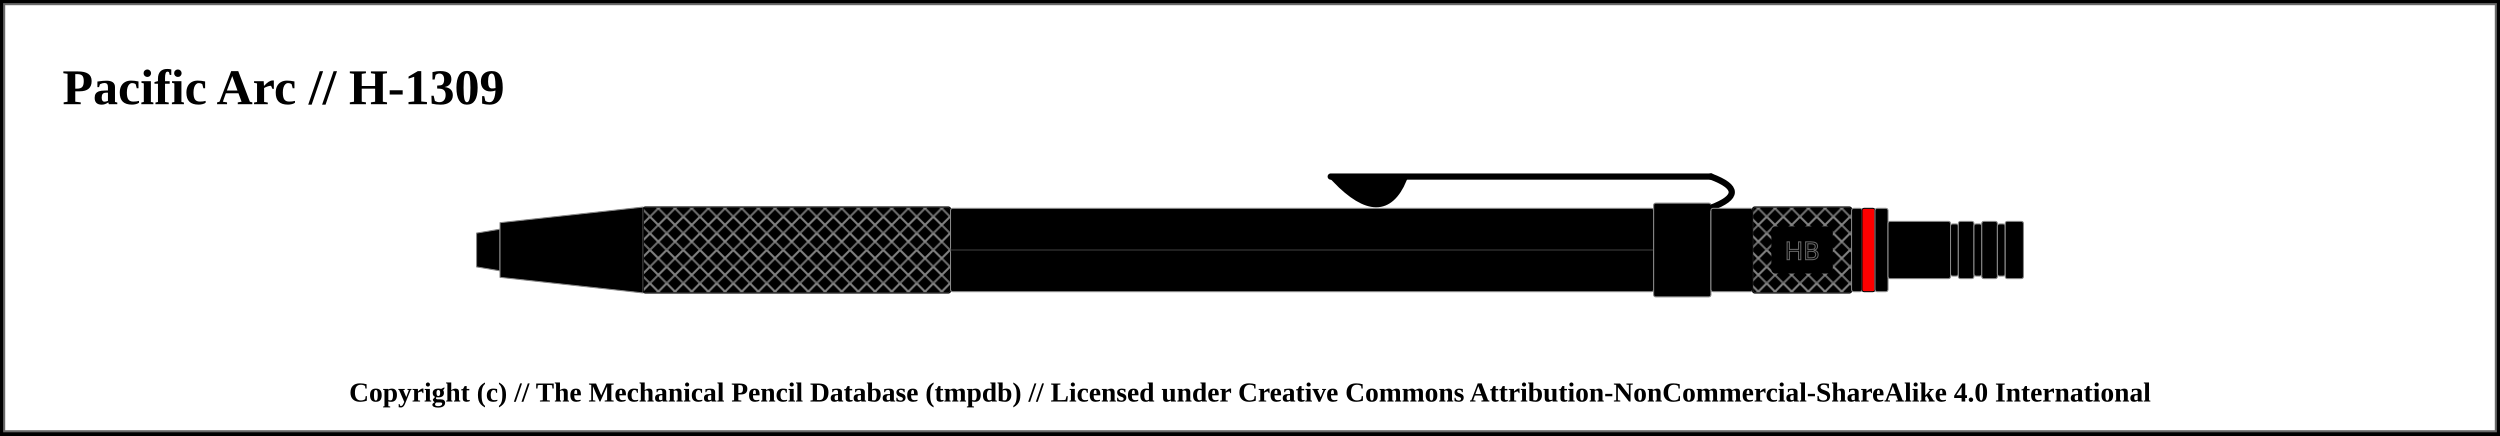
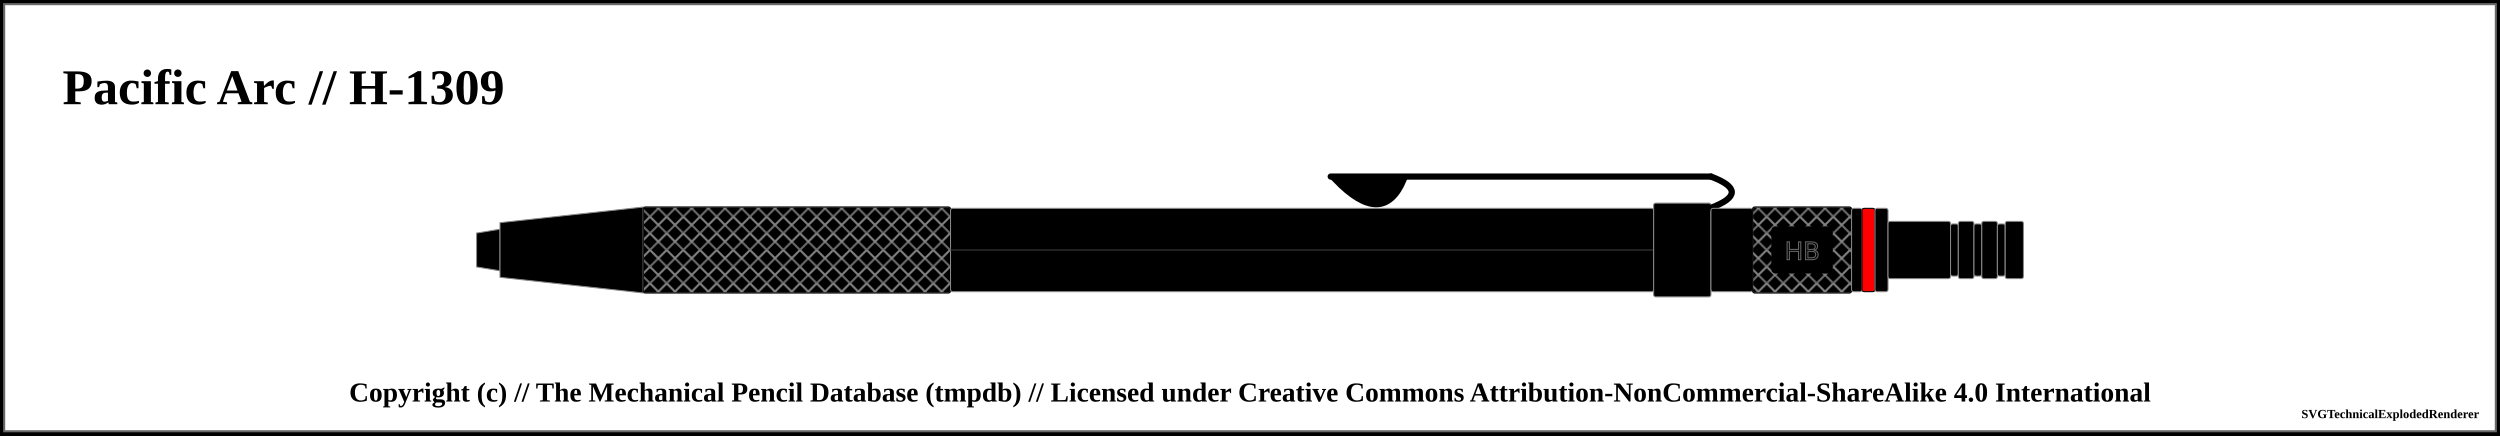
<svg xmlns="http://www.w3.org/2000/svg" width="1200" height="209">
  <pattern id="diagonalHatch" patternUnits="userSpaceOnUse" width="8" height="8">
    <path stroke="dimgray" stroke-linecap="round" stroke-width="1" d="M 4,4 L 8,8" />
    <path stroke="dimgray" stroke-linecap="round" stroke-width="1" d="M 4,4 L 0,8" />
    <path stroke="gray" stroke-linecap="round" stroke-width="1" d="M 4,4 L 8,0" />
    <path stroke="gray" stroke-linecap="round" stroke-width="1" d="M 4,4 L 0,0" />
  </pattern>
  <pattern id="spring" patternUnits="userSpaceOnUse" width="8" height="100">
    <path stroke="dimgray" stroke-linecap="round" stroke-width="2" d="M 0,0 L 8,100" />
    <path stroke="white" stroke-linecap="round" stroke-width="1" d="M 0,0 L 8,100" />
  </pattern>
  <rect x="0" y="0" width="1200" height="209" fill="white" stroke="black" stroke-width="4" />
  <rect x="2" y="2" width="1196" height="205" fill="white" stroke="dimgray" stroke-width="1" />
  <g transform="rotate(0 0 0)">
    <text x="30" y="50" font-size="2.0em" font-weight="bold"> Pacific Arc // H-1309 </text>
    <path d="M228.75 111.875 L240 110 L240 130 L228.75 128.125 Z" stroke-width="0.5" stroke="#888888" stroke-linejoin="round" fill="#000000" />
    <path d="M240 106.875 L308.75 99.375 L308.75 140.625 L240 133.125 Z" stroke-width="0.5" stroke="#888888" stroke-linejoin="round" fill="#000000" />
    <rect x="308.75" y="99.375" width="147.5" height="41.25" rx="1" ry="1" stroke-width="0.5" stroke="#888888" fill="#000000" />
    <rect x="308.75" y="99.375" width="147.5" height="41.25" rx="1" ry="1" stroke-width="0.5" stroke="black" fill="url(#diagonalHatch)" />
    <rect x="456.25" y="100" width="337.5" height="40" rx="1" ry="1" stroke-width="0.5" stroke="#888888" fill="#000000" />
    <line x1="456.25" y1="120" x2="793.75" y2="120" stroke-width="1.5" stroke="black" fill="none" stroke-opacity="0.5" />
    <line x1="456.25" y1="120" x2="793.75" y2="120" stroke-width="0.5" stroke="gray" fill="none" stroke-opacity="0.5" />
    <rect x="793.75" y="97.5" width="27.5" height="45" rx="1" ry="1" stroke-width="0.5" stroke="#888888" fill="#000000" />
    <path d="M641 86.25 Q663.75 109.75 673.75 86.25 Z" stroke-width="3" stroke="black" fill="dimgray" stroke-linecap="round" />
    <line x1="638.75" y1="84.75" x2="821.25" y2="84.75" stroke-width="3" stroke="black" fill="dimgray" stroke-linecap="round" />
/&gt;<path d="M821.25 84.75 Q841.25 92.25 821.25 99.75" stroke-width="3" stroke="black" fill="none" stroke-linecap="round" />
    <path d="M641 86.25 Q663.75 108.75 673.75 86.25 Z" stroke-width="2" stroke="#000000" fill="#000000" stroke-linecap="round" />
    <line x1="638.75" y1="84.75" x2="821.25" y2="84.75" stroke-width="2" stroke="#000000" fill="#000000" stroke-linecap="round" />
/&gt;<path d="M821.25 84.75 Q841.25 92.25 821.25 99.75" stroke-width="2" stroke="#000000" fill="none" stroke-linecap="round" />
    <rect x="821.25" y="100" width="20" height="40" rx="1" ry="1" stroke-width="0.5" stroke="#888888" fill="#000000" />
    <rect x="841.25" y="99.375" width="47.5" height="41.25" rx="1" ry="1" stroke-width="0.5" stroke="#888888" fill="#000000" />
    <rect x="841.25" y="99.375" width="47.5" height="41.25" rx="1" ry="1" stroke-width="0.5" stroke="black" fill="url(#diagonalHatch)" />
    <rect x="851.25" y="109.688" width="27.5" height="20.625" rx="1" ry="1" stroke-width="2" stroke="black" fill="#000000" />
    <text x="865" y="120" text-anchor="middle" dominant-baseline="central">
      <tspan stroke="dimgray" stroke-width="0.5" font-family="sans-serif" fill="black" textLength="{this.width * 5 - 24}"> HB</tspan>
    </text>
    <rect x="888.75" y="100" width="5" height="40" rx="1" ry="1" stroke-width="0.5" stroke="#888888" fill="#000000" />
    <rect x="893.75" y="100" width="6.25" height="40" rx="1" ry="1" stroke-width="0.5" stroke="black" fill="red" />
    <rect x="900" y="100" width="6.25" height="40" rx="1" ry="1" stroke-width="0.5" stroke="#888888" fill="#000000" />
    <rect x="906.25" y="106.25" width="30" height="27.5" rx="1" ry="1" stroke-width="0.5" stroke="#888888" fill="#000000" />
    <rect x="936.25" y="107.5" width="3.75" height="25" rx="1" ry="1" stroke-width="0.5" stroke="#888888" fill="#000000" />
    <rect x="940" y="106.25" width="7.5" height="27.5" rx="1" ry="1" stroke-width="0.5" stroke="#888888" fill="#000000" />
    <rect x="947.5" y="107.5" width="3.75" height="25" rx="1" ry="1" stroke-width="0.5" stroke="#888888" fill="#000000" />
    <rect x="951.25" y="106.25" width="7.5" height="27.5" rx="1" ry="1" stroke-width="0.5" stroke="#888888" fill="#000000" />
    <rect x="958.75" y="107.5" width="3.75" height="25" rx="1" ry="1" stroke-width="0.5" stroke="#888888" fill="#000000" />
    <rect x="962.5" y="106.25" width="8.75" height="27.5" rx="1" ry="1" stroke-width="0.5" stroke="#888888" fill="#000000" />
  </g>
  <text x="50%" y="189" font-size="1.1em" font-weight="bold" text-anchor="middle" dominant-baseline="middle">Copyright (c) // The Mechanical Pencil Database (tmpdb) // Licensed under Creative Commons Attribution-NonCommercial-ShareAlike 4.0 International</text>
-   <text x="1190" y="199" font-size="0.5em" font-weight="bold" text-anchor="end" dominant-baseline="middle" />
+   <text x="1190" y="199" font-size="0.5em" font-weight="bold" text-anchor="end" dominant-baseline="middle">SVGTechnicalExplodedRenderer</text>
</svg>
